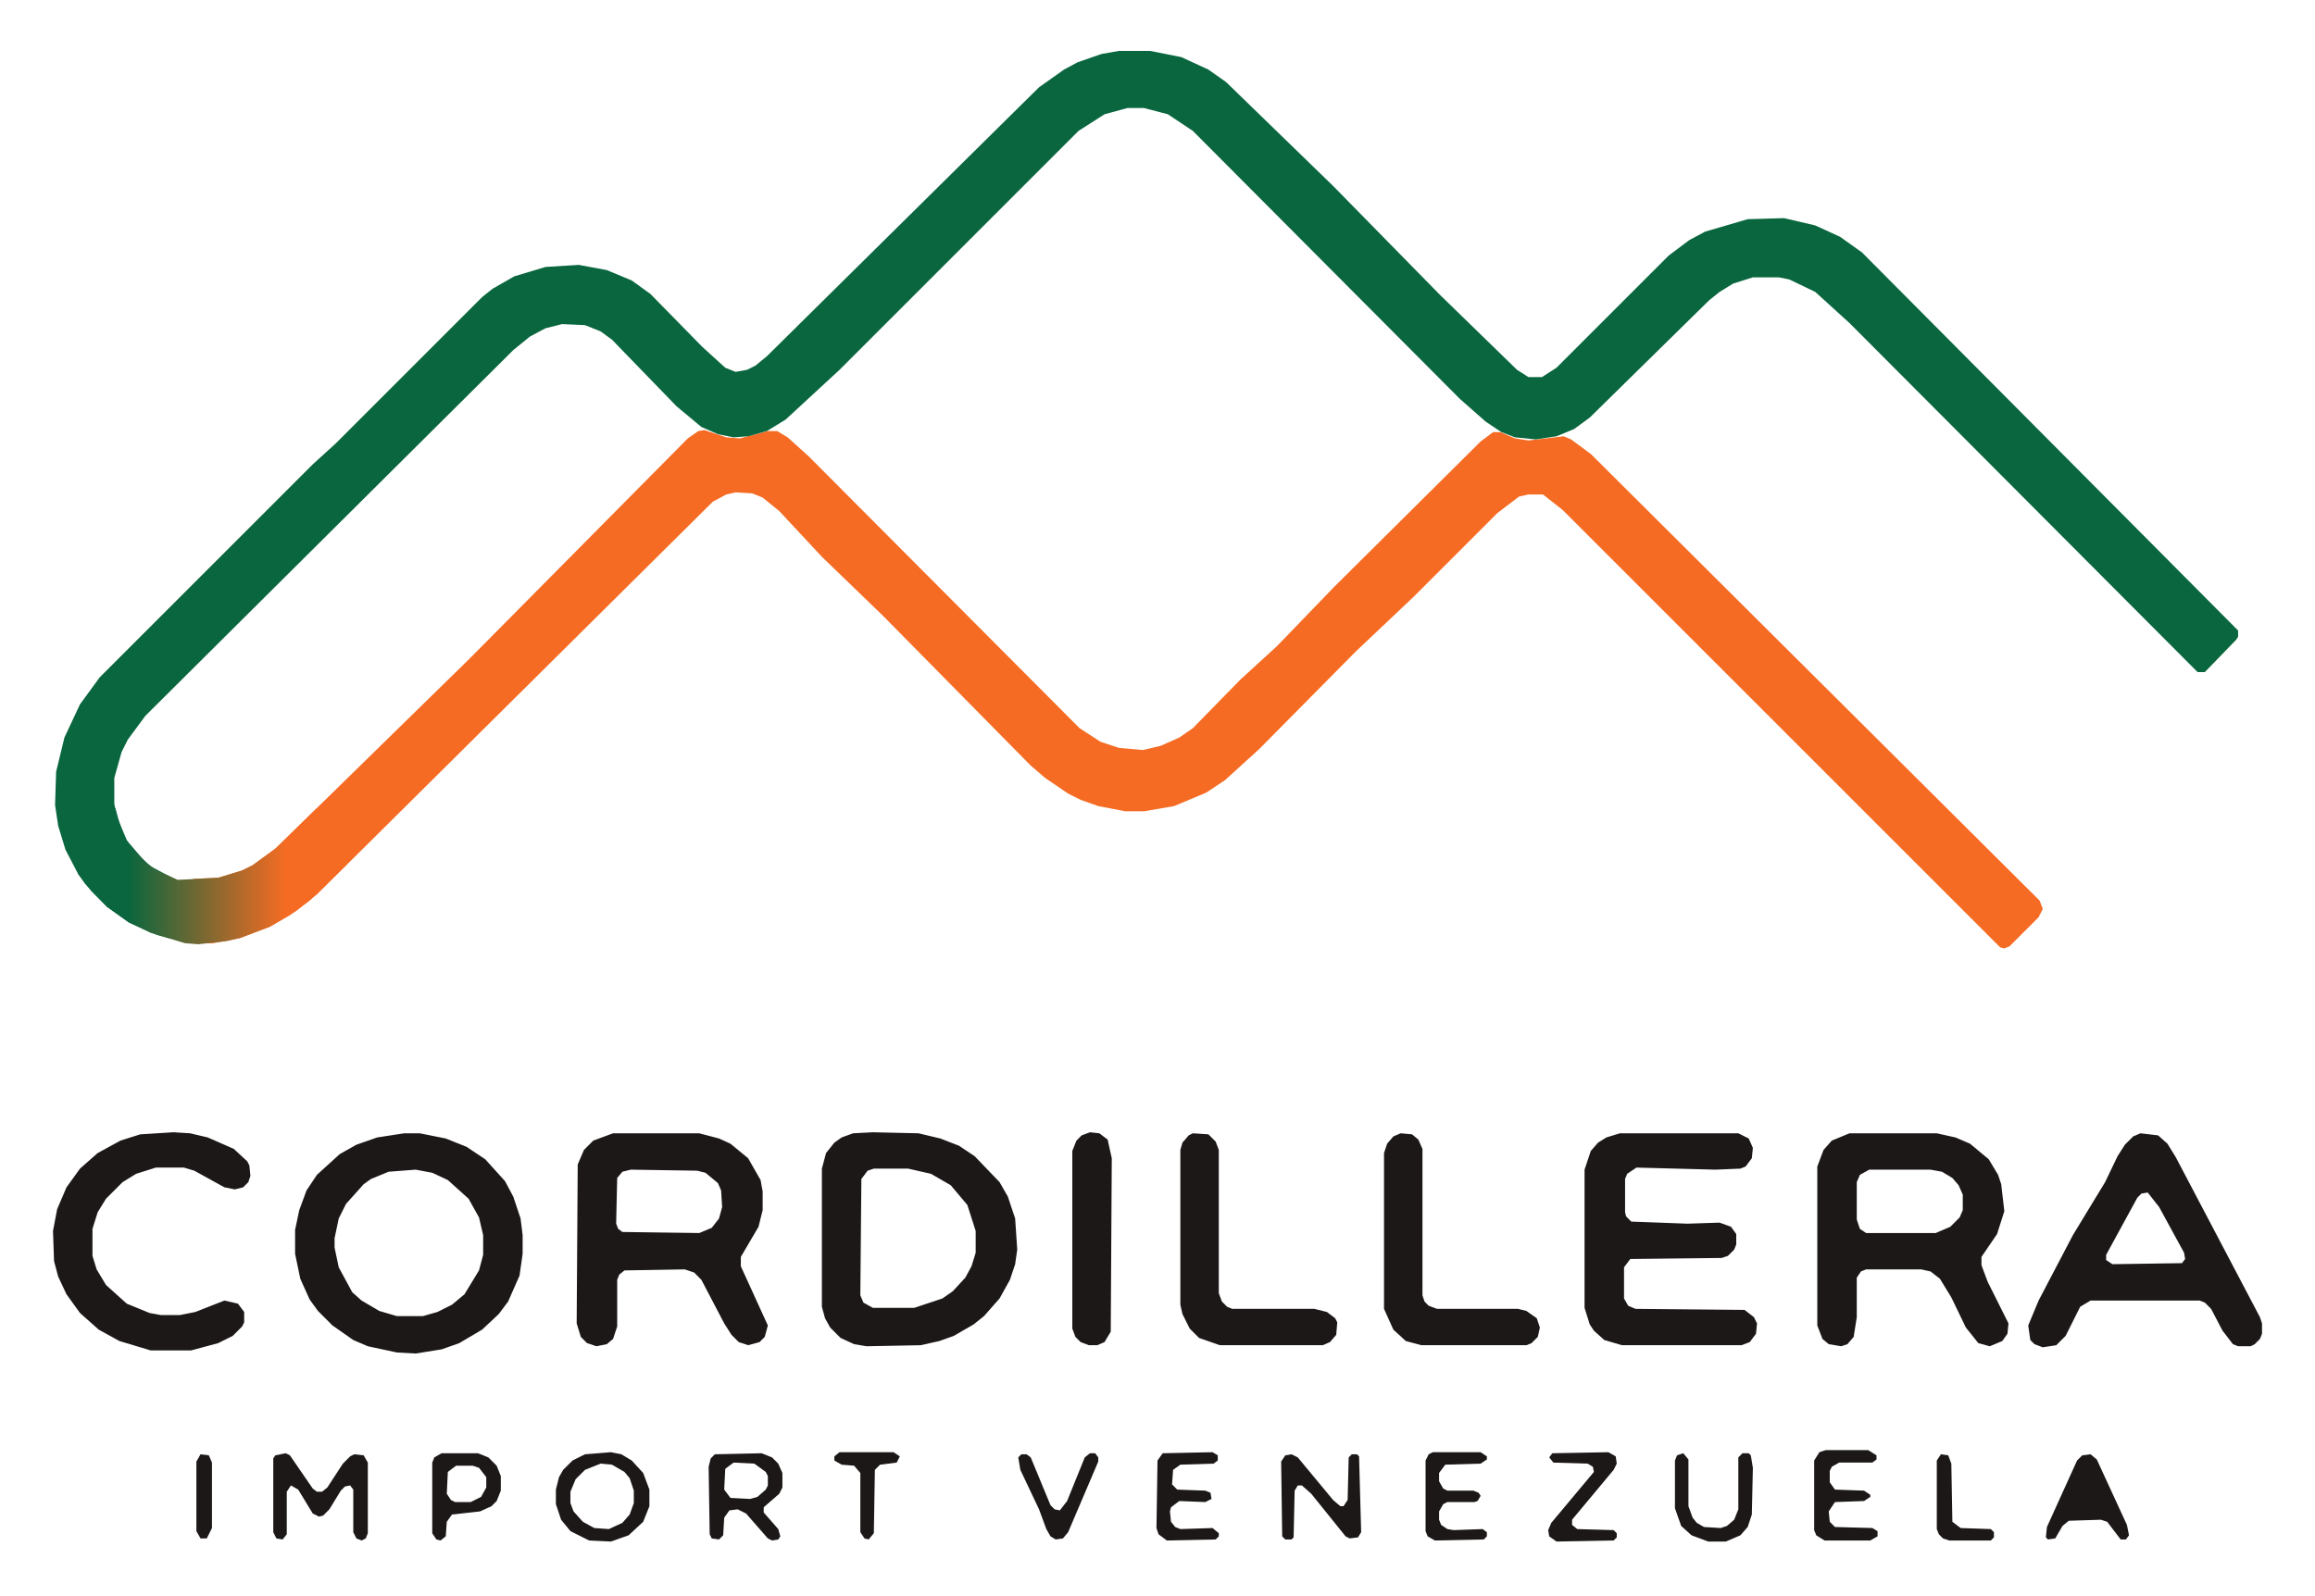
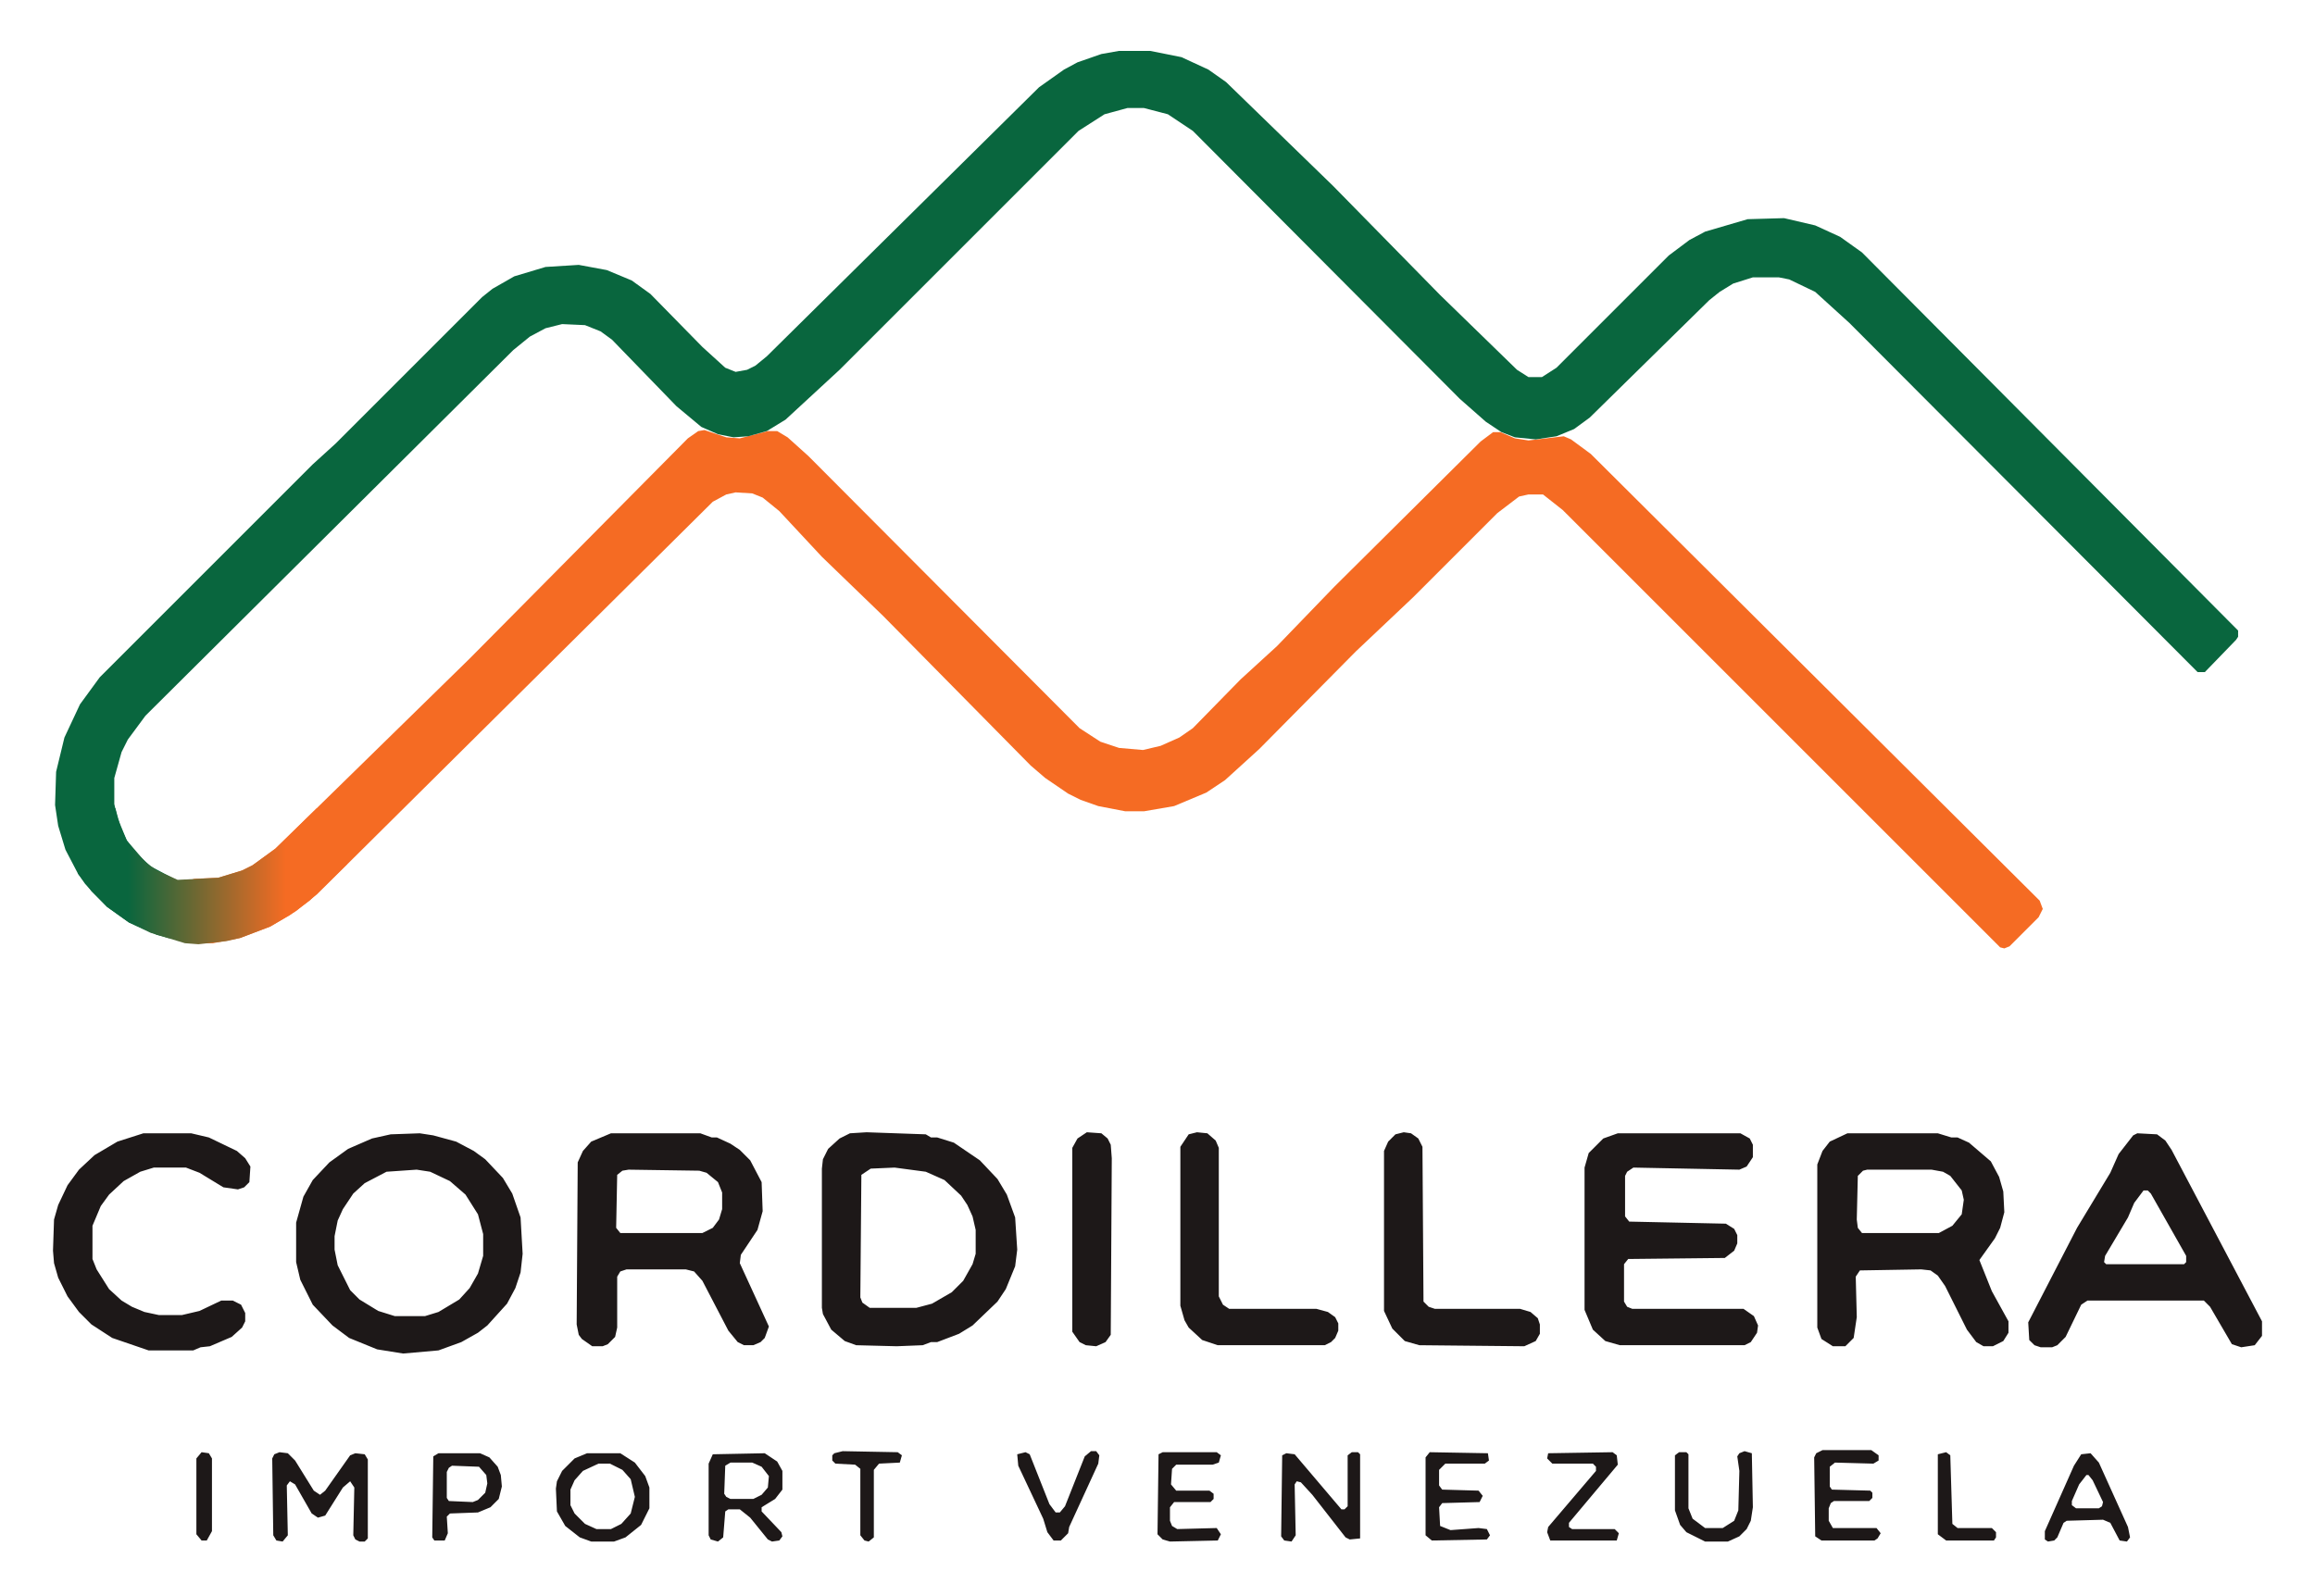
<svg xmlns="http://www.w3.org/2000/svg" viewBox="0 0 557 384" width="557" height="384">
  <defs>
    <linearGradient id="fade" gradientUnits="userSpaceOnUse" x1="30.75" y1="0" x2="68.75" y2="0">
      <stop offset="0" stop-color="#09663e" />
      <stop offset="1" stop-color="#f56b23" />
    </linearGradient>
  </defs>
-   <path fill="#1d1818" fill-rule="evenodd" d="M501.00 350.25 L499.75 351.50 L492.50 367.50 L492.25 370.00 L492.75 370.50 L494.50 370.25 L496.25 367.25 L497.75 366.00 L505.50 365.75 L507.00 366.25 L510.25 370.50 L511.50 370.50 L512.25 369.50 L511.75 367.00 L504.50 351.25 L503.00 350.00ZM467.00 350.00 L466.00 351.50 L466.00 368.00 L466.50 369.25 L467.50 370.25 L469.00 370.75 L479.00 370.75 L479.75 370.00 L479.75 368.75 L479.00 368.00 L471.75 367.75 L469.75 366.25 L469.50 352.25 L468.75 350.25ZM309.25 350.25 L308.25 351.75 L308.50 369.75 L309.25 370.50 L310.75 370.50 L311.25 370.00 L311.50 358.75 L312.25 357.50 L313.25 357.50 L315.50 359.50 L323.75 369.75 L324.75 370.25 L326.75 370.00 L327.50 368.75 L327.00 350.50 L326.50 350.00 L325.25 350.00 L324.50 350.75 L324.25 361.00 L323.25 362.50 L322.50 362.50 L320.75 361.00 L312.25 350.75 L310.75 350.00ZM48.25 350.00 L47.25 351.75 L47.25 368.50 L48.25 370.25 L49.75 370.25 L51.00 367.75 L51.00 352.00 L50.25 350.25ZM403.50 350.25 L403.00 351.50 L403.00 363.00 L404.50 367.25 L407.00 369.50 L411.00 371.00 L415.25 371.00 L418.75 369.50 L420.50 367.50 L421.50 364.50 L421.75 353.25 L421.25 350.25 L420.75 349.75 L419.25 349.75 L418.25 350.75 L418.25 363.25 L417.25 365.75 L415.50 367.25 L414.00 367.75 L410.00 367.50 L408.25 366.50 L407.25 365.25 L406.25 362.50 L406.25 351.25 L405.00 349.75ZM263.50 349.75 L262.25 349.75 L261.00 350.75 L256.75 361.25 L255.00 363.50 L253.75 363.25 L252.75 362.25 L248.00 350.75 L247.00 350.00 L245.75 350.00 L245.00 350.75 L245.50 353.75 L250.00 363.25 L251.75 368.00 L252.75 369.75 L254.00 370.50 L255.75 370.25 L257.00 368.75 L264.25 351.75 L264.25 350.75ZM172.00 350.00 L171.00 351.00 L170.50 353.00 L170.75 369.25 L171.25 370.25 L173.00 370.50 L174.00 369.50 L174.25 365.25 L175.50 363.50 L177.50 363.25 L179.50 364.25 L184.75 370.25 L185.75 370.75 L187.25 370.50 L187.75 369.75 L187.25 368.00 L183.75 364.00 L183.75 362.75 L187.50 359.50 L188.25 358.00 L188.25 354.50 L187.25 352.25 L185.75 350.75 L183.25 349.75ZM174.50 353.50 L176.50 352.00 L181.50 352.25 L184.25 354.25 L184.75 355.25 L184.75 357.50 L184.25 358.50 L182.25 360.25 L180.50 360.75 L175.75 360.50 L174.25 358.50ZM117.50 350.75 L115.00 349.75 L106.25 349.75 L104.50 350.75 L104.00 352.00 L104.00 369.00 L105.00 370.50 L106.00 370.75 L107.25 369.75 L107.50 366.25 L108.75 364.50 L115.50 363.75 L118.25 362.50 L119.50 361.25 L120.50 358.75 L120.50 355.25 L119.50 352.75ZM107.75 354.25 L109.75 352.75 L113.75 352.75 L115.25 353.25 L117.00 355.50 L117.00 358.00 L115.75 360.25 L113.25 361.50 L109.50 361.50 L108.50 361.00 L107.50 359.50ZM66.25 350.25 L65.75 351.00 L65.75 368.75 L66.50 370.25 L68.00 370.50 L69.00 369.25 L69.00 359.00 L70.00 357.50 L71.75 358.50 L75.25 364.25 L76.75 365.00 L77.75 364.75 L79.25 363.25 L82.00 358.75 L83.00 357.75 L84.25 357.50 L85.00 358.50 L85.00 368.75 L85.75 370.25 L87.00 370.75 L88.00 370.25 L88.50 369.00 L88.50 352.00 L87.50 350.25 L85.25 350.00 L84.25 350.50 L82.50 352.25 L78.75 358.00 L77.50 359.00 L76.25 359.00 L75.25 358.25 L69.75 350.25 L68.75 349.75ZM373.50 349.75 L372.75 350.75 L373.75 352.00 L382.00 352.25 L383.25 353.00 L383.50 354.25 L373.25 366.50 L372.50 368.25 L372.75 369.75 L374.50 371.00 L388.25 370.75 L389.00 370.00 L389.00 369.00 L388.25 368.25 L379.50 368.00 L378.25 367.00 L378.25 365.75 L388.25 353.75 L389.00 352.25 L388.75 350.50 L387.00 349.50ZM343.75 350.00 L343.00 351.50 L343.00 368.50 L343.50 369.75 L345.25 370.75 L357.00 370.50 L357.75 369.75 L357.75 368.75 L356.75 368.00 L349.75 368.25 L348.25 368.00 L346.75 367.00 L346.25 365.75 L346.25 363.75 L347.25 362.00 L348.25 361.50 L354.75 361.50 L355.50 361.25 L356.25 360.00 L355.75 359.25 L354.50 358.75 L348.25 358.75 L347.25 358.25 L346.25 356.50 L346.25 354.50 L347.75 352.50 L356.25 352.25 L357.75 351.25 L357.75 350.50 L356.25 349.50 L344.75 349.50ZM279.75 349.75 L278.50 351.50 L278.25 367.75 L278.75 369.25 L280.75 370.75 L292.50 370.50 L293.25 369.75 L293.25 369.00 L291.75 367.75 L284.00 368.00 L282.75 367.50 L281.75 366.25 L281.50 363.75 L281.75 362.75 L283.75 361.25 L290.00 361.50 L291.50 360.75 L291.25 359.25 L290.00 358.75 L283.25 358.50 L282.00 357.25 L282.25 353.75 L284.00 352.50 L292.00 352.25 L293.00 351.50 L293.00 350.25 L291.75 349.50ZM202.00 349.50 L200.75 350.50 L200.75 351.50 L202.50 352.50 L205.50 352.75 L207.00 354.50 L207.00 368.75 L208.00 370.25 L209.00 370.50 L210.25 369.00 L210.50 353.75 L211.75 352.50 L215.75 352.00 L216.50 350.50 L215.00 349.50ZM140.75 350.00 L137.75 351.50 L135.50 353.75 L134.50 355.50 L133.75 358.50 L133.75 362.00 L135.00 365.75 L137.25 368.50 L141.75 370.75 L147.00 371.00 L151.25 369.50 L154.75 366.25 L156.25 362.50 L156.25 358.50 L154.75 354.50 L152.00 351.50 L149.50 350.00 L147.00 349.50ZM144.50 352.25 L147.25 352.50 L150.25 354.25 L151.50 355.75 L152.50 358.75 L152.50 361.75 L151.50 364.50 L149.75 366.50 L146.50 368.00 L143.00 367.75 L140.25 366.25 L138.00 363.75 L137.25 361.75 L137.25 359.00 L138.50 356.00 L140.75 353.75ZM437.75 349.50 L436.50 351.50 L436.50 368.25 L437.00 369.50 L439.00 370.75 L450.00 370.75 L451.75 369.75 L451.75 368.50 L450.50 367.75 L441.50 367.50 L440.25 366.25 L440.00 363.75 L441.50 361.50 L448.50 361.25 L450.00 360.25 L450.00 359.75 L448.50 358.75 L441.50 358.50 L440.25 356.75 L440.25 354.00 L440.75 353.00 L442.50 352.00 L450.50 352.00 L451.50 351.25 L451.50 350.25 L449.50 349.00 L439.25 349.00ZM513.25 273.50 L511.25 275.50 L509.50 278.25 L506.50 284.50 L498.75 297.25 L490.50 313.00 L488.00 319.00 L488.50 322.50 L489.50 323.50 L491.50 324.25 L494.75 323.75 L497.00 321.50 L500.50 314.50 L503.00 313.00 L529.25 313.00 L530.50 313.50 L532.00 315.00 L534.75 320.25 L537.25 323.50 L538.50 324.00 L541.50 324.00 L542.50 323.50 L543.75 322.25 L544.25 321.00 L544.25 318.50 L543.75 317.00 L523.50 278.50 L521.50 275.25 L519.25 273.25 L515.00 272.75ZM515.25 287.25 L516.75 287.00 L519.50 290.50 L525.50 301.50 L525.75 303.00 L525.00 304.00 L508.25 304.25 L506.75 303.25 L506.75 302.00 L514.25 288.25ZM440.75 274.50 L438.75 276.75 L437.25 280.75 L437.25 319.00 L438.50 322.25 L440.00 323.50 L443.00 324.00 L444.50 323.50 L446.00 321.75 L446.75 317.00 L446.75 307.50 L447.75 306.00 L449.00 305.50 L462.25 305.50 L464.50 306.00 L466.75 307.75 L469.50 312.25 L473.00 319.50 L476.00 323.25 L478.75 324.00 L481.75 322.75 L483.00 321.00 L483.25 318.50 L478.25 308.50 L476.75 304.50 L476.75 302.50 L480.50 297.00 L482.25 291.50 L481.50 285.00 L480.75 282.75 L478.50 279.00 L474.00 275.25 L470.50 273.75 L466.00 272.75 L445.00 272.75ZM446.75 284.50 L447.50 282.75 L449.75 281.50 L464.50 281.50 L467.25 282.00 L469.75 283.50 L471.25 285.25 L472.25 287.50 L472.25 291.25 L471.50 293.00 L469.25 295.25 L465.75 296.75 L449.00 296.75 L447.50 295.75 L446.75 293.50ZM384.50 275.00 L382.75 277.00 L381.25 281.50 L381.25 314.75 L382.50 318.75 L383.50 320.25 L386.00 322.50 L390.25 323.75 L419.00 323.75 L421.00 323.00 L422.50 321.00 L422.75 318.50 L422.00 317.00 L419.75 315.25 L393.50 315.00 L391.75 314.25 L390.75 312.50 L390.75 305.00 L392.25 303.00 L414.25 302.75 L415.75 302.25 L417.25 300.75 L417.75 299.50 L417.75 297.00 L416.50 295.25 L413.75 294.25 L406.00 294.50 L392.50 294.00 L391.25 292.75 L391.00 291.75 L391.00 283.75 L391.50 282.50 L393.75 281.00 L412.75 281.50 L418.75 281.25 L420.00 280.75 L421.50 278.75 L421.75 276.25 L420.75 274.00 L418.25 272.75 L389.75 272.75 L386.50 273.75ZM335.25 273.50 L333.75 275.25 L333.00 277.50 L333.00 315.00 L335.25 320.00 L338.25 322.75 L342.00 323.75 L367.25 323.75 L368.50 323.25 L370.00 321.75 L370.50 319.50 L369.75 317.25 L367.25 315.50 L365.25 315.00 L345.75 315.00 L343.75 314.25 L342.75 313.25 L342.25 311.75 L342.25 276.50 L341.25 274.25 L339.75 273.00 L337.00 272.75ZM286.00 273.25 L284.50 275.00 L284.00 276.75 L284.00 314.00 L284.50 316.25 L286.25 319.75 L288.50 322.00 L293.50 323.75 L318.25 323.75 L320.00 323.00 L321.50 321.25 L321.75 318.25 L321.25 317.25 L319.25 315.75 L316.25 315.00 L296.50 315.00 L295.25 314.50 L294.00 313.25 L293.25 311.25 L293.25 276.75 L292.50 274.75 L290.75 273.00 L287.00 272.75ZM142.75 274.50 L140.50 276.75 L139.00 280.25 L138.75 318.50 L139.75 321.75 L141.25 323.25 L143.50 324.00 L146.00 323.50 L147.50 322.25 L148.50 319.25 L148.50 308.00 L149.00 306.75 L150.25 305.75 L164.75 305.50 L167.00 306.25 L168.75 308.00 L174.25 318.50 L176.00 321.25 L177.75 323.00 L180.00 323.75 L182.75 323.00 L184.00 321.75 L184.75 319.00 L178.25 304.75 L178.25 302.50 L182.50 295.25 L183.50 291.25 L183.50 286.75 L183.00 284.00 L180.00 278.75 L175.75 275.25 L173.00 274.00 L168.25 272.75 L147.50 272.75ZM148.50 283.50 L149.75 282.00 L151.75 281.50 L167.75 281.75 L169.75 282.25 L172.75 284.75 L173.50 286.50 L173.75 290.50 L173.00 293.25 L171.25 295.50 L168.25 296.75 L149.75 296.50 L148.75 295.75 L148.25 294.50ZM97.25 272.75 L90.75 273.75 L85.75 275.50 L81.75 277.75 L76.25 282.75 L73.75 286.50 L72.00 291.25 L71.00 296.00 L71.00 301.75 L72.25 307.75 L74.50 312.75 L76.50 315.50 L80.00 319.00 L85.00 322.50 L88.50 324.00 L95.50 325.50 L100.00 325.75 L106.25 324.75 L110.50 323.25 L116.00 320.00 L120.00 316.25 L122.25 313.25 L125.00 307.00 L125.75 301.75 L125.75 297.25 L125.25 293.25 L123.50 288.00 L121.50 284.25 L116.75 279.00 L112.25 276.00 L107.25 274.00 L101.00 272.75ZM93.50 282.00 L100.00 281.50 L104.00 282.25 L107.75 284.00 L112.75 288.50 L115.25 293.00 L116.25 297.25 L116.25 302.00 L115.25 305.75 L111.75 311.50 L108.75 314.00 L105.25 315.75 L101.75 316.75 L95.50 316.75 L91.25 315.50 L87.00 313.00 L84.75 311.00 L81.50 305.00 L80.50 300.25 L80.50 298.00 L81.50 293.25 L83.25 289.75 L87.50 285.00 L89.25 283.75ZM262.25 272.50 L260.25 273.25 L259.00 274.50 L258.00 277.00 L258.00 319.75 L258.75 321.75 L260.00 323.00 L262.00 323.75 L264.00 323.75 L265.75 323.00 L267.25 320.50 L267.50 278.75 L266.50 274.25 L264.50 272.75ZM202.50 273.75 L200.75 275.00 L198.75 277.50 L197.75 281.25 L197.75 314.50 L198.50 317.25 L199.75 319.50 L202.25 322.00 L205.50 323.50 L208.50 324.00 L221.50 323.75 L226.00 322.75 L229.50 321.50 L234.25 318.75 L236.75 316.75 L240.50 312.50 L243.00 308.00 L244.25 304.25 L244.75 300.75 L244.25 293.25 L242.50 288.00 L240.50 284.50 L234.50 278.25 L230.75 275.75 L226.25 274.00 L221.00 272.75 L210.00 272.50 L205.25 272.75ZM208.75 281.75 L210.25 281.25 L218.50 281.25 L224.00 282.50 L228.75 285.25 L232.75 290.00 L234.75 296.25 L234.75 301.50 L233.75 304.75 L232.25 307.50 L229.25 310.75 L226.75 312.50 L220.00 314.75 L210.00 314.75 L207.75 313.50 L207.00 311.75 L207.25 283.75ZM33.75 273.00 L29.00 274.50 L23.50 277.50 L19.25 281.25 L16.00 285.75 L13.75 291.00 L12.75 296.25 L13.00 303.50 L14.00 307.25 L16.00 311.50 L19.25 316.00 L23.75 320.00 L28.75 322.75 L36.25 325.00 L46.00 325.00 L52.50 323.25 L56.00 321.50 L58.25 319.25 L58.75 318.25 L58.75 315.75 L57.25 313.75 L54.00 313.00 L47.00 315.75 L43.25 316.50 L38.75 316.50 L36.00 316.00 L30.50 313.75 L25.50 309.25 L23.25 305.50 L22.25 302.25 L22.25 295.75 L23.50 291.75 L25.50 288.50 L29.50 284.50 L32.75 282.50 L37.50 281.00 L44.25 281.00 L46.75 281.75 L54.00 285.75 L56.50 286.25 L58.50 285.75 L59.75 284.50 L60.25 283.00 L60.00 280.50 L59.50 279.50 L56.25 276.50 L50.00 273.75 L45.75 272.75 L41.75 272.50Z" />
+   <path fill="#1d1818" fill-rule="evenodd" d="M500.75 350.00 L499.00 352.75 L492.00 368.50 L492.00 370.50 L492.75 371.00 L494.25 370.75 L495.00 370.00 L496.50 366.50 L497.25 366.00 L506.00 365.75 L507.75 366.50 L510.00 370.75 L511.75 371.00 L512.50 370.00 L512.00 367.50 L505.00 352.00 L503.00 349.75ZM502.00 355.00 L502.50 355.00 L503.50 356.25 L506.00 361.50 L505.75 362.50 L505.00 363.00 L499.50 363.00 L498.50 362.25 L498.50 361.25 L500.25 357.25ZM171.50 350.00 L170.50 352.25 L170.50 369.50 L171.00 370.50 L172.75 371.00 L174.00 370.00 L174.50 363.75 L175.25 363.25 L178.00 363.25 L180.50 365.25 L184.75 370.50 L185.75 371.00 L187.50 370.75 L188.25 369.75 L188.00 368.75 L183.25 363.75 L183.25 362.75 L186.50 360.75 L188.25 358.50 L188.25 354.00 L187.00 351.75 L184.00 349.75ZM174.50 352.75 L175.75 352.00 L181.00 352.00 L183.25 353.00 L185.00 355.25 L184.75 358.00 L183.25 359.75 L181.25 360.75 L175.75 360.75 L174.75 360.25 L174.25 359.50ZM117.75 350.75 L115.50 349.75 L105.50 349.75 L104.25 350.50 L104.00 370.00 L104.50 370.75 L107.00 370.75 L107.75 369.00 L107.50 365.00 L108.25 364.25 L115.00 364.00 L118.00 362.75 L120.00 360.75 L120.75 357.75 L120.50 355.00 L119.75 353.00ZM108.00 353.25 L108.75 352.75 L115.25 353.00 L117.00 355.00 L117.25 357.00 L116.75 359.25 L115.00 361.00 L113.75 361.50 L108.00 361.25 L107.50 360.50 L107.50 354.25ZM466.25 350.00 L466.25 369.25 L468.25 370.75 L479.75 370.75 L480.25 370.00 L480.25 368.75 L479.25 367.75 L471.00 367.75 L469.75 366.75 L469.25 350.25 L468.25 349.50ZM372.50 349.75 L372.25 351.00 L373.50 352.25 L383.25 352.25 L384.00 353.00 L384.00 354.00 L372.50 367.50 L372.25 368.75 L373.00 370.75 L389.00 370.75 L389.50 369.00 L388.50 368.00 L378.25 368.00 L377.50 367.50 L377.50 366.50 L389.25 352.50 L389.00 350.25 L388.00 349.50ZM326.75 349.50 L325.25 349.50 L324.25 350.25 L324.25 362.50 L323.50 363.25 L322.75 363.25 L311.50 350.00 L309.50 349.75 L308.50 350.25 L308.25 369.75 L309.00 370.75 L310.75 371.00 L311.75 369.50 L311.50 357.25 L312.00 356.50 L313.00 356.75 L315.75 359.75 L323.75 370.00 L324.75 370.50 L327.25 370.25 L327.25 350.00ZM278.75 350.00 L278.50 369.25 L279.75 370.50 L281.50 371.00 L293.00 370.75 L293.75 369.25 L292.75 367.75 L283.25 368.00 L282.00 367.25 L281.50 366.00 L281.50 362.75 L282.50 361.50 L291.25 361.50 L292.00 360.75 L292.00 359.50 L291.00 358.75 L283.00 358.75 L281.75 357.25 L282.00 353.50 L283.00 352.50 L291.75 352.50 L293.25 352.00 L293.75 350.25 L292.75 349.50 L279.75 349.50ZM141.25 349.75 L138.25 351.00 L135.25 354.00 L134.00 356.50 L133.75 358.25 L134.00 363.75 L136.00 367.25 L139.50 370.00 L142.25 371.00 L147.75 371.00 L150.50 370.00 L154.25 367.00 L156.25 363.00 L156.25 358.00 L155.25 355.25 L152.75 352.00 L149.25 349.75ZM144.00 352.25 L146.75 352.25 L149.75 353.75 L151.75 356.00 L152.75 360.25 L151.75 364.25 L149.50 366.75 L147.00 368.00 L143.50 368.00 L140.75 366.75 L138.25 364.25 L137.25 362.25 L137.25 358.50 L138.25 356.25 L140.25 354.00ZM66.00 350.00 L65.50 351.00 L65.75 369.50 L66.50 370.75 L68.00 371.00 L69.25 369.50 L69.00 357.50 L69.75 356.50 L71.00 357.25 L75.00 364.25 L76.50 365.25 L78.25 364.75 L82.50 358.00 L84.25 356.50 L85.25 358.00 L85.00 369.50 L85.50 370.50 L86.50 371.00 L87.75 371.00 L88.50 370.25 L88.50 351.25 L87.75 350.00 L85.50 349.75 L84.25 350.25 L78.25 358.75 L77.00 359.75 L75.50 358.75 L71.00 351.50 L69.25 349.75 L67.25 349.50ZM48.50 349.50 L47.25 351.00 L47.25 369.25 L48.50 370.75 L49.75 370.75 L51.00 368.50 L51.00 351.00 L50.25 349.75ZM421.50 349.75 L419.75 349.25 L418.50 349.75 L418.00 350.50 L418.50 354.00 L418.25 363.50 L417.25 366.00 L414.50 367.75 L410.25 367.75 L407.25 365.50 L406.25 363.00 L406.25 350.00 L405.75 349.50 L404.00 349.50 L403.00 350.25 L403.00 363.50 L404.25 367.00 L405.75 368.75 L410.25 371.00 L415.75 371.00 L418.50 369.75 L420.25 368.00 L421.25 366.00 L421.75 362.75ZM344.00 349.50 L343.00 350.75 L343.00 369.50 L344.50 370.75 L357.75 370.50 L358.50 369.50 L357.75 368.00 L355.75 367.75 L349.00 368.25 L346.50 367.25 L346.25 362.75 L347.00 361.75 L356.00 361.50 L356.75 360.00 L355.75 358.75 L347.00 358.50 L346.25 357.50 L346.25 353.75 L347.75 352.25 L357.25 352.25 L358.25 351.50 L358.00 349.75ZM263.75 349.25 L262.50 349.25 L261.00 350.50 L256.25 362.50 L255.00 364.00 L254.00 364.00 L252.50 362.00 L247.75 350.00 L246.75 349.50 L244.75 350.00 L245.00 352.75 L251.00 365.50 L252.00 368.75 L253.50 370.75 L255.25 370.75 L257.00 369.00 L257.25 367.50 L264.25 352.25 L264.50 350.25ZM200.75 349.75 L200.25 350.25 L200.25 351.50 L201.00 352.25 L205.75 352.50 L207.00 353.50 L207.00 369.50 L208.00 370.75 L209.00 371.00 L210.25 370.00 L210.25 353.75 L211.50 352.25 L216.50 352.00 L217.00 350.25 L216.00 349.50 L202.75 349.25ZM437.00 349.75 L436.50 350.75 L436.75 369.75 L438.25 370.75 L451.00 370.75 L451.75 370.25 L452.50 369.00 L451.50 367.75 L441.00 367.75 L440.00 366.00 L440.00 363.00 L440.50 361.75 L441.25 361.25 L449.75 361.25 L450.50 360.50 L450.50 359.25 L450.00 358.75 L440.75 358.50 L440.25 357.75 L440.25 353.00 L441.50 352.00 L450.75 352.25 L452.00 351.50 L452.00 350.25 L450.25 349.00 L438.50 349.00ZM513.25 273.25 L509.75 277.75 L507.75 282.25 L499.75 295.50 L488.00 318.25 L488.25 322.50 L489.50 323.75 L491.00 324.25 L493.75 324.25 L495.00 323.75 L497.00 321.75 L500.75 314.00 L502.25 313.00 L530.25 313.00 L531.75 314.50 L537.00 323.50 L539.25 324.25 L542.50 323.75 L544.25 321.50 L544.25 318.00 L522.50 276.75 L521.00 274.50 L519.00 273.00 L514.25 272.75ZM515.75 286.50 L516.75 286.50 L517.50 287.25 L526.00 302.25 L526.00 303.75 L525.50 304.25 L506.75 304.25 L506.25 303.75 L506.50 302.25 L512.00 293.00 L513.50 289.50ZM440.25 274.75 L438.50 277.00 L437.25 280.25 L437.25 319.50 L438.25 322.25 L441.00 324.00 L444.00 324.00 L446.00 322.00 L446.75 317.00 L446.50 307.25 L447.50 305.75 L462.25 305.50 L464.50 305.75 L466.25 307.00 L468.00 309.50 L473.25 320.00 L475.50 323.00 L477.25 324.00 L479.50 324.00 L482.00 322.75 L483.25 320.75 L483.25 318.00 L479.25 310.75 L476.25 303.25 L480.00 298.00 L481.25 295.50 L482.25 291.75 L482.00 286.75 L481.00 283.25 L479.00 279.50 L473.75 275.00 L471.00 273.75 L469.50 273.75 L466.25 272.75 L444.50 272.75ZM447.00 283.00 L448.25 281.75 L449.25 281.50 L464.75 281.50 L467.50 282.00 L469.25 283.00 L472.00 286.50 L472.50 288.75 L472.00 292.25 L469.75 295.00 L466.50 296.75 L448.00 296.75 L447.00 295.50 L446.75 293.50ZM385.75 274.00 L382.25 277.50 L381.25 281.00 L381.25 315.25 L383.25 320.00 L386.25 322.75 L389.75 323.75 L419.75 323.75 L421.25 323.00 L422.75 320.75 L423.00 319.00 L422.00 316.75 L419.50 315.00 L392.75 315.00 L391.50 314.50 L390.75 313.25 L390.75 304.25 L391.75 303.00 L415.00 302.75 L417.25 301.00 L418.00 299.25 L418.00 297.25 L417.25 295.75 L415.25 294.50 L392.00 294.00 L391.00 292.75 L391.00 283.00 L391.50 282.00 L393.00 281.00 L418.50 281.50 L420.25 280.75 L421.75 278.50 L421.75 275.50 L421.00 274.00 L418.75 272.75 L389.25 272.75ZM142.25 274.75 L140.25 277.00 L139.00 279.75 L138.75 318.75 L139.25 321.25 L140.00 322.25 L142.50 324.00 L145.00 324.00 L146.25 323.50 L148.00 321.75 L148.50 319.50 L148.50 307.25 L149.25 306.00 L150.75 305.50 L165.00 305.50 L167.00 306.00 L169.00 308.25 L175.25 320.25 L177.50 323.00 L179.00 323.75 L181.25 323.75 L183.00 323.00 L184.00 322.00 L185.00 319.25 L178.00 304.00 L178.25 302.00 L182.25 296.00 L183.50 291.50 L183.25 284.50 L180.50 279.25 L178.00 276.75 L175.75 275.25 L172.50 273.75 L171.25 273.75 L168.50 272.75 L147.00 272.75ZM148.50 282.75 L149.75 281.75 L151.25 281.50 L168.25 281.75 L170.00 282.25 L172.75 284.50 L173.75 287.00 L173.75 291.00 L173.00 293.50 L171.50 295.50 L169.00 296.75 L149.25 296.75 L148.25 295.50ZM94.00 273.00 L89.50 274.00 L83.75 276.50 L79.25 279.75 L75.25 284.00 L73.00 288.00 L71.25 294.25 L71.25 303.75 L72.25 308.00 L75.25 314.00 L80.00 319.00 L84.00 322.00 L90.75 324.75 L97.00 325.75 L105.50 325.00 L111.00 323.00 L115.00 320.75 L117.25 319.00 L122.00 313.75 L124.00 310.00 L125.25 306.25 L125.75 301.75 L125.25 293.00 L123.25 287.25 L121.00 283.50 L116.75 279.00 L114.00 277.00 L109.75 274.75 L104.25 273.25 L101.00 272.75ZM93.00 282.00 L100.25 281.50 L103.50 282.00 L108.25 284.25 L112.00 287.50 L115.00 292.25 L116.25 297.00 L116.25 302.25 L115.00 306.50 L113.00 310.00 L110.50 312.75 L105.50 315.75 L102.25 316.75 L95.00 316.75 L91.00 315.50 L86.50 312.75 L84.25 310.50 L81.25 304.50 L80.50 300.75 L80.50 297.50 L81.25 293.75 L82.50 291.00 L85.00 287.25 L87.75 284.75ZM335.75 273.00 L334.00 274.75 L333.00 277.00 L333.00 315.50 L335.00 319.75 L338.00 322.75 L341.50 323.75 L366.75 324.00 L369.50 322.75 L370.50 321.00 L370.50 318.75 L370.00 317.25 L368.25 315.75 L365.75 315.00 L345.25 315.00 L343.75 314.50 L342.50 313.25 L342.25 276.00 L341.25 274.00 L339.50 272.75 L337.75 272.50ZM286.00 273.00 L284.00 276.00 L284.00 314.25 L285.00 317.75 L286.00 319.50 L289.25 322.50 L293.00 323.75 L318.75 323.75 L320.25 323.00 L321.25 322.00 L322.00 320.25 L322.00 318.50 L321.25 317.00 L319.50 315.75 L316.75 315.00 L295.75 315.00 L294.25 314.00 L293.25 312.00 L293.25 276.25 L292.50 274.50 L290.50 272.75 L288.00 272.50ZM261.50 272.50 L259.25 274.00 L258.00 276.25 L258.00 320.50 L259.75 323.00 L261.25 323.75 L263.75 324.00 L266.00 323.00 L267.25 321.25 L267.50 278.75 L267.25 275.50 L266.50 274.00 L265.00 272.75ZM202.00 274.00 L199.25 276.50 L198.00 279.00 L197.75 281.25 L197.75 314.75 L198.00 316.25 L200.00 320.00 L203.25 322.75 L206.00 323.75 L215.75 324.00 L222.00 323.75 L224.00 323.00 L225.50 323.00 L230.75 321.00 L234.00 319.00 L240.00 313.25 L242.00 310.25 L244.25 304.75 L244.75 300.75 L244.25 293.00 L242.25 287.50 L240.00 283.75 L235.75 279.25 L229.50 275.00 L225.50 273.75 L224.00 273.75 L222.75 273.00 L208.50 272.50 L204.50 272.75ZM209.50 281.25 L215.25 281.00 L222.75 282.00 L227.25 284.00 L231.25 287.75 L232.75 290.00 L234.00 292.75 L234.75 296.00 L234.75 301.75 L234.00 304.25 L231.75 308.25 L229.00 311.00 L224.25 313.75 L220.50 314.75 L209.25 314.75 L207.50 313.50 L207.00 312.25 L207.25 282.75ZM34.50 272.75 L28.25 274.75 L22.75 278.00 L19.00 281.50 L16.25 285.25 L14.00 290.00 L13.00 293.50 L12.75 301.00 L13.00 304.00 L14.00 307.50 L16.25 312.00 L19.00 315.75 L22.00 318.75 L27.00 322.00 L35.75 325.00 L46.50 325.00 L48.25 324.25 L50.50 324.00 L55.75 321.75 L58.25 319.50 L59.00 318.00 L59.00 316.00 L58.00 314.00 L56.00 313.00 L53.25 313.00 L48.00 315.50 L43.75 316.50 L38.25 316.50 L34.75 315.75 L31.75 314.50 L29.25 313.00 L26.25 310.25 L23.25 305.50 L22.25 303.00 L22.25 295.00 L24.25 290.25 L26.25 287.50 L29.75 284.25 L33.75 282.00 L37.00 281.00 L44.75 281.00 L48.00 282.25 L53.75 285.75 L57.25 286.25 L58.75 285.75 L60.00 284.50 L60.25 280.75 L59.00 278.75 L57.00 277.00 L50.25 273.75 L46.00 272.75Z" />
  <path fill="#f56b23" fill-rule="evenodd" d="M44.25 213.75 L44.50 226.25 L45.50 227.00 L51.25 227.00 L57.75 225.75 L65.00 223.00 L71.25 219.25 L76.25 215.25 L171.50 120.75 L174.75 119.00 L177.00 118.50 L181.00 118.75 L183.50 119.75 L187.50 123.00 L197.75 134.00 L212.50 148.25 L248.00 184.25 L251.50 187.25 L257.00 191.00 L260.00 192.50 L264.25 194.00 L270.75 195.25 L275.25 195.25 L282.50 194.00 L290.25 190.75 L294.75 187.75 L303.00 180.25 L326.25 156.75 L340.00 143.75 L360.25 123.50 L365.50 119.50 L367.75 119.00 L371.25 119.00 L376.00 122.75 L481.25 228.00 L482.25 228.25 L483.50 227.75 L490.50 220.75 L491.50 218.75 L490.75 216.75 L382.75 109.25 L378.00 105.75 L376.25 105.00 L367.75 106.00 L364.50 105.50 L361.00 104.00 L359.25 104.00 L356.25 106.25 L321.00 141.25 L307.25 155.50 L298.50 163.50 L287.00 175.25 L283.75 177.50 L279.25 179.50 L275.00 180.50 L269.25 180.00 L264.75 178.50 L259.75 175.25 L194.50 109.75 L189.50 105.25 L187.00 103.75 L184.75 103.75 L178.00 105.50 L174.75 105.25 L169.50 103.50 L168.00 103.75 L165.50 105.50 L113.00 158.50 L66.25 204.25 L60.75 208.25 L58.25 209.50 L52.50 211.25 L46.75 211.50 L45.50 212.00Z" />
  <path fill="#09663e" fill-rule="evenodd" d="M538.50 151.75 L448.00 60.75 L442.75 57.00 L436.75 54.25 L429.25 52.50 L420.50 52.75 L410.25 55.75 L406.50 57.75 L401.50 61.50 L374.50 88.50 L371.00 90.75 L367.75 90.75 L365.00 89.00 L346.50 71.00 L320.75 44.75 L295.00 19.75 L290.75 16.75 L284.25 13.75 L276.75 12.25 L269.25 12.25 L265.00 13.00 L259.25 15.00 L256.00 16.75 L250.00 21.00 L184.50 85.75 L181.75 88.00 L179.75 89.00 L177.00 89.50 L174.50 88.50 L169.00 83.50 L156.50 70.75 L152.00 67.50 L146.00 65.00 L139.25 63.75 L131.25 64.25 L123.75 66.50 L118.50 69.50 L116.00 71.50 L80.75 106.75 L75.25 111.75 L24.00 163.00 L19.25 169.50 L15.50 177.50 L13.50 185.75 L13.25 193.75 L14.00 198.75 L15.75 204.50 L18.75 210.25 L22.00 214.50 L25.75 218.25 L31.00 222.00 L37.75 225.00 L40.50 225.75 L43.25 225.75 L44.25 224.25 L43.75 212.50 L36.25 208.50 L32.25 204.75 L30.50 202.25 L28.25 196.75 L27.50 193.50 L27.50 187.25 L29.25 181.00 L30.75 178.00 L35.00 172.25 L123.50 84.25 L127.50 81.00 L131.25 79.00 L135.25 78.00 L140.75 78.25 L144.50 79.75 L147.25 81.75 L162.75 97.75 L168.75 102.75 L172.75 104.50 L176.50 105.25 L180.00 105.00 L184.50 103.75 L189.00 101.00 L202.00 89.00 L259.50 31.50 L265.75 27.50 L271.25 26.00 L275.25 26.00 L281.00 27.50 L287.00 31.50 L351.25 96.00 L357.50 101.50 L361.25 104.00 L364.50 105.25 L369.50 105.75 L374.50 105.00 L378.75 103.25 L382.50 100.50 L411.25 72.25 L413.75 70.25 L417.00 68.25 L421.75 66.75 L428.00 66.75 L430.50 67.25 L436.75 70.25 L445.00 77.75 L528.75 161.75 L530.50 161.75 L538.00 154.00 L538.50 153.25Z" />
  <path fill="url(#fade)" d="M18.75 194.50 L18.75 210.25 L20.50 212.75 L25.75 218.25 L31.00 222.00 L36.25 224.50 L44.50 227.00 L47.75 227.25 L54.50 226.50 L57.75 225.75 L65.00 223.00 L69.75 220.25 L74.50 216.75 L83.50 208.00 L83.50 194.50 L76.25 194.50 L66.25 204.25 L60.75 208.25 L58.25 209.50 L52.50 211.25 L42.75 211.75 L37.75 209.50 L35.00 207.50 L30.50 202.25 L29.00 199.00 L27.75 194.50Z" />
</svg>
